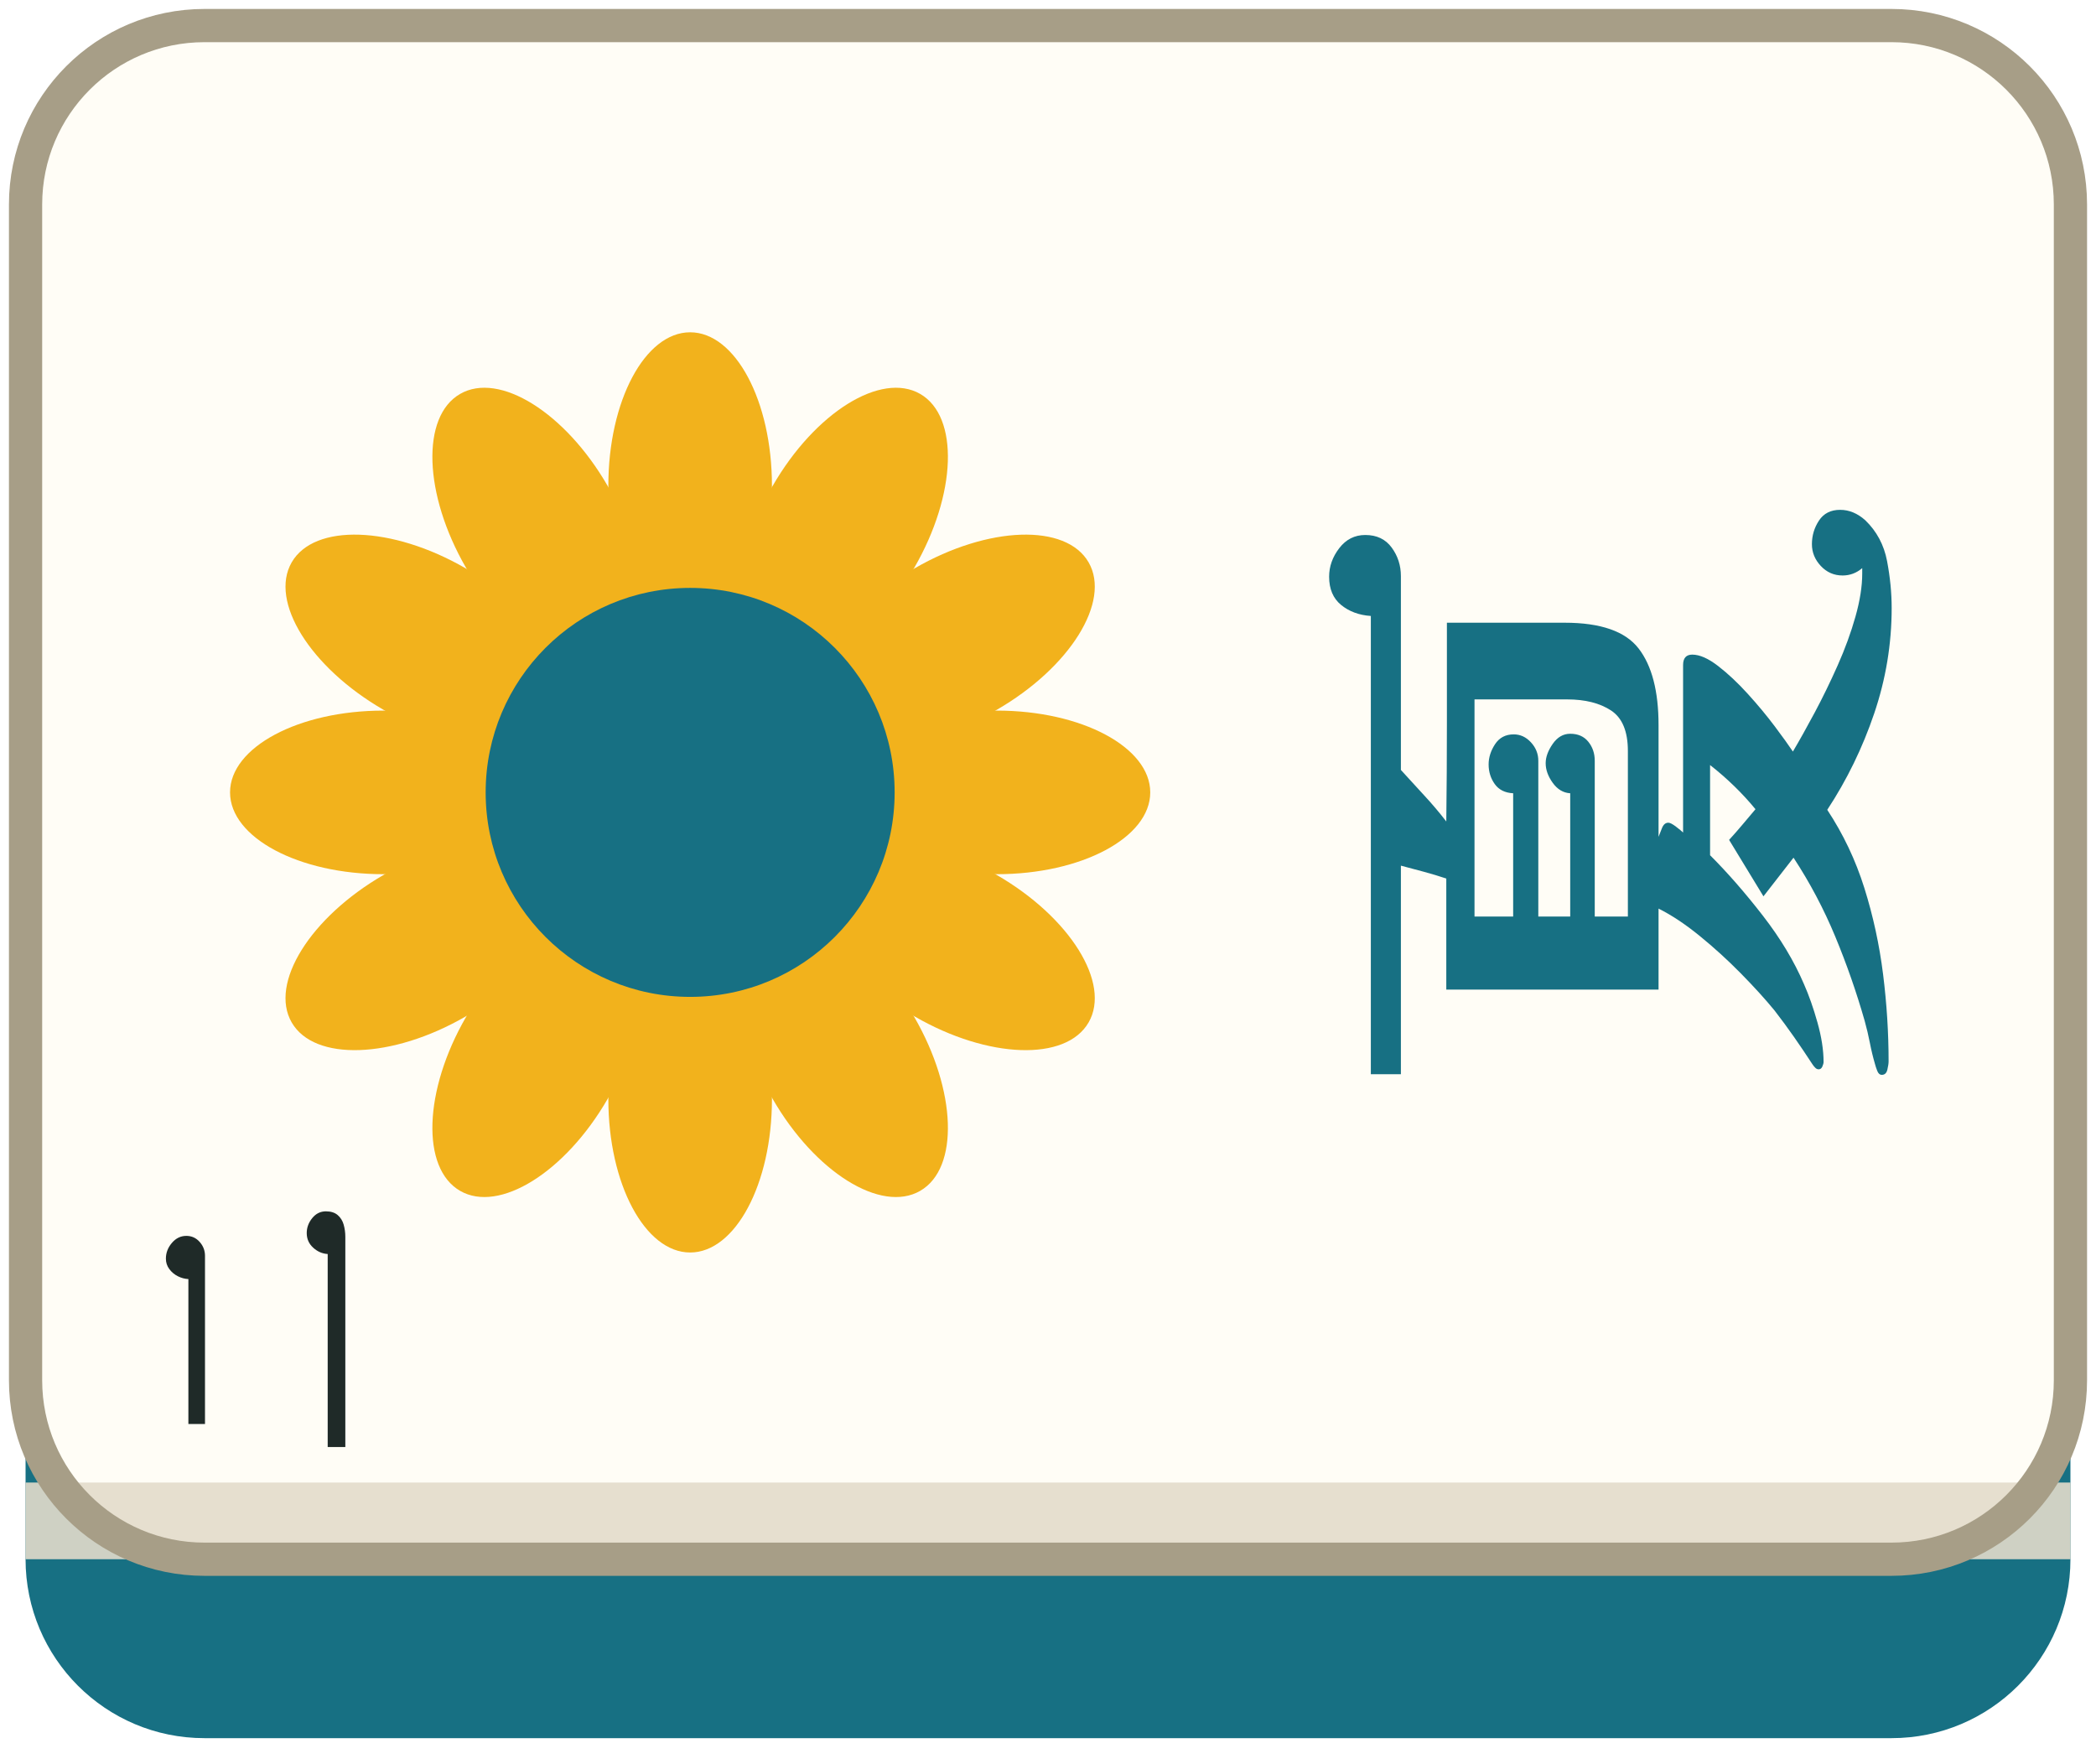
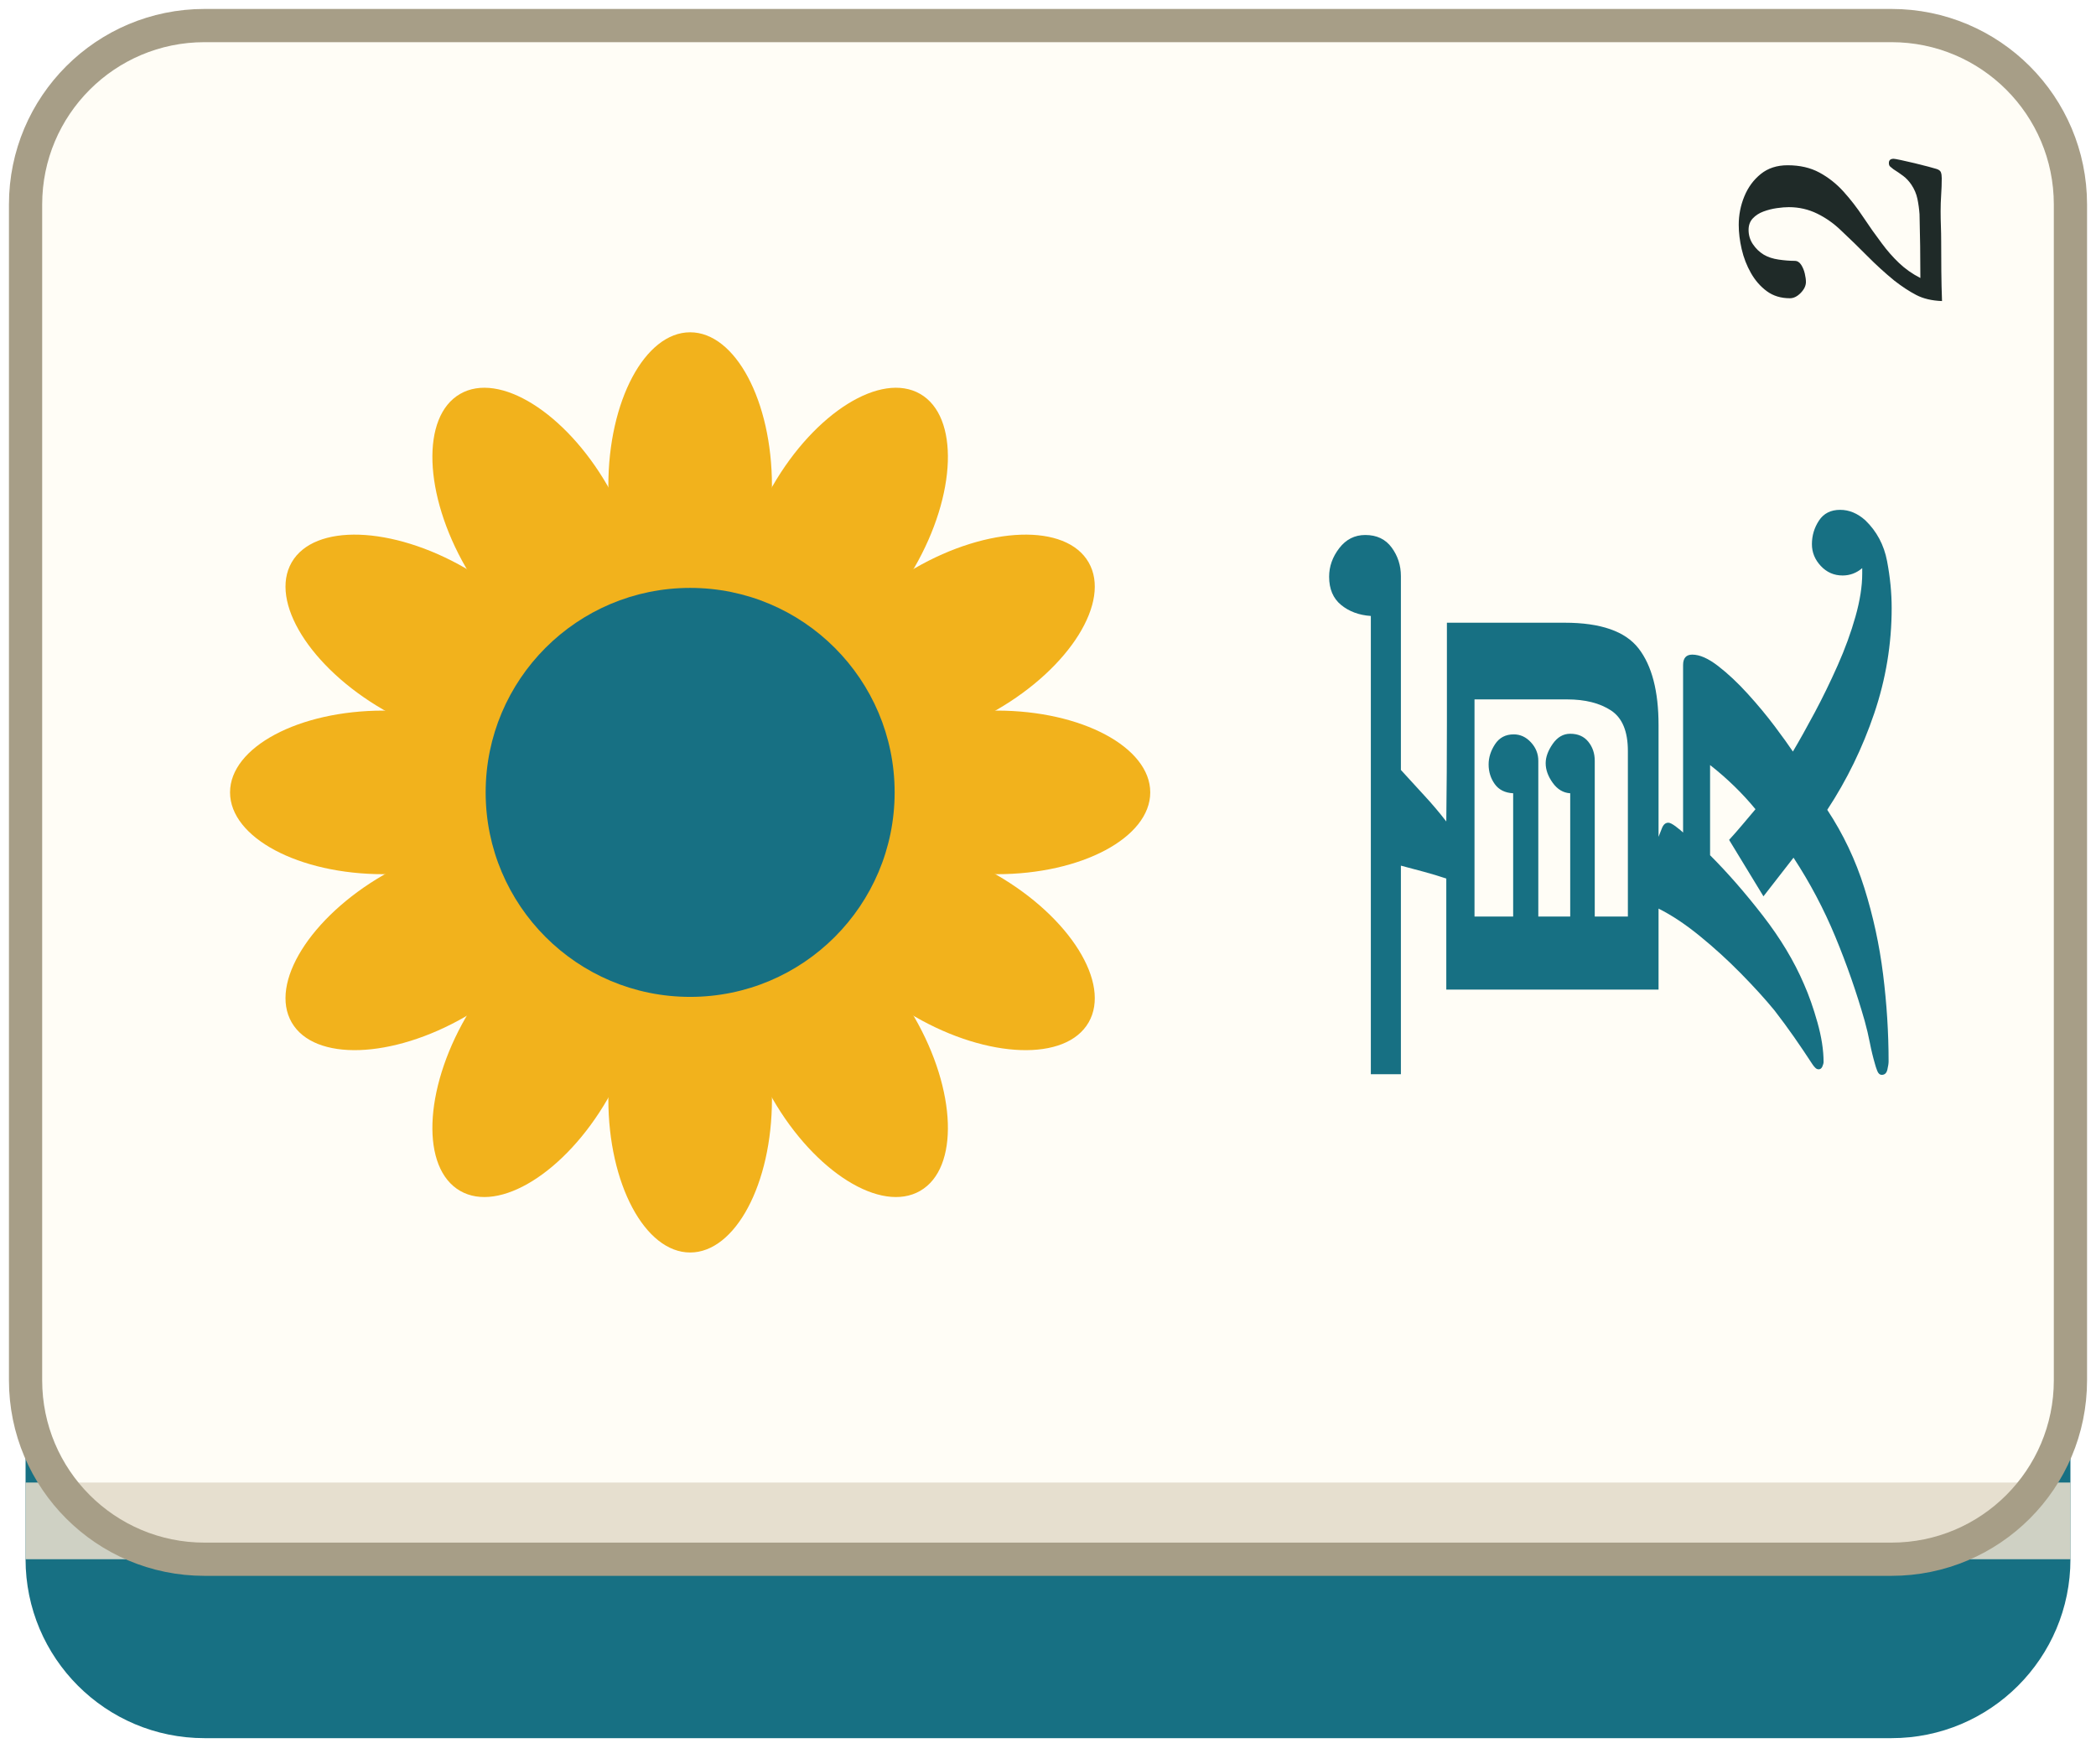
<svg xmlns="http://www.w3.org/2000/svg" viewBox="-1 -1 82 69">
  <rect x="0" y="7" width="80" height="60" rx="7" fill="#177083" />
  <rect x="0" y="0" width="80" height="60" rx="7" fill="#FFFDF6" />
  <rect x="0" y="57" width="80" height="3" fill="#E3DCCB" opacity=".9" />
  <rect x="0" y="0" width="80" height="60" rx="7" fill="none" stroke="#A79E87" stroke-width="1.3" />
  <g transform="translate(0 60) rotate(-90)">
    <ellipse cx="30" cy="14" rx="3.2" ry="6" fill="#F2B21C" transform="rotate(0 30 26)" />
    <ellipse cx="30" cy="14" rx="3.2" ry="6" fill="#F2B21C" transform="rotate(30 30 26)" />
    <ellipse cx="30" cy="14" rx="3.2" ry="6" fill="#F2B21C" transform="rotate(60 30 26)" />
    <ellipse cx="30" cy="14" rx="3.2" ry="6" fill="#F2B21C" transform="rotate(90 30 26)" />
    <ellipse cx="30" cy="14" rx="3.2" ry="6" fill="#F2B21C" transform="rotate(120 30 26)" />
    <ellipse cx="30" cy="14" rx="3.2" ry="6" fill="#F2B21C" transform="rotate(150 30 26)" />
    <ellipse cx="30" cy="14" rx="3.2" ry="6" fill="#F2B21C" transform="rotate(180 30 26)" />
    <ellipse cx="30" cy="14" rx="3.2" ry="6" fill="#F2B21C" transform="rotate(210 30 26)" />
    <ellipse cx="30" cy="14" rx="3.2" ry="6" fill="#F2B21C" transform="rotate(240 30 26)" />
    <ellipse cx="30" cy="14" rx="3.2" ry="6" fill="#F2B21C" transform="rotate(270 30 26)" />
    <ellipse cx="30" cy="14" rx="3.2" ry="6" fill="#F2B21C" transform="rotate(300 30 26)" />
    <ellipse cx="30" cy="14" rx="3.2" ry="6" fill="#F2B21C" transform="rotate(330 30 26)" />
    <circle cx="30" cy="26" r="8" fill="#177083" />
    <path transform="translate(17.39 70.75) scale(0.024 -0.024)" d="M677 586H323V523H524Q525 543 539.0 553.0Q553 563 571 563Q588 563 604.0 552.5Q620 542 620 522Q620 506 607.0 494.0Q594 482 577 482H323V430H524Q525 447 541.0 458.5Q557 470 573 470Q588 470 604.5 458.5Q621 447 621 430Q621 411 608.0 400.5Q595 390 577 390H323V336H593Q641 336 659.0 363.5Q677 391 677 435ZM986 -10Q986 -32 969 -51Q942 -79 902.5 -86.5Q863 -94 826 -94Q738 -94 654.0 -65.5Q570 -37 497 11Q438 -28 369.5 -49.5Q301 -71 229.0 -80.0Q157 -89 87 -89Q82 -89 73.5 -87.0Q65 -85 65 -78Q65 -73 71.5 -70.5Q78 -68 82 -67Q99 -62 117.0 -58.5Q135 -55 153 -50Q223 -30 290.5 -2.0Q358 26 419 66L356 115L448 171Q460 160 472.5 149.5Q485 139 498 128Q537 160 570 202H423Q380 159 324.5 116.0Q269 73 213 49Q186 37 150.5 27.0Q115 17 86 17Q83 17 78.5 19.0Q74 21 74 25Q74 28 76.5 30.5Q79 33 82 35Q105 50 126.5 65.0Q148 80 170 97Q198 120 230.5 152.0Q263 184 291.5 219.0Q320 254 336 286H204V632H385Q391 650 396.0 668.5Q401 687 406 706H66V755H813Q815 784 831.0 803.5Q847 823 877 823Q902 823 923.5 806.5Q945 790 945 764Q945 736 924.5 721.0Q904 706 878 706H562Q541 687 520.5 668.0Q500 649 478 632Q557 631 640.0 631.0Q723 631 802 631V439Q802 351 760.0 318.5Q718 286 635 286H453Q458 284 467.0 280.5Q476 277 476 270Q476 266 469.5 257.5Q463 249 460 246H733Q750 246 750 231Q750 213 731.5 189.0Q713 165 686.0 140.5Q659 116 633.0 96.5Q607 77 592 67Q619 51 655.5 31.5Q692 12 732.5 -6.0Q773 -24 812.0 -35.0Q851 -46 882 -46H891Q879 -32 879 -14Q879 7 894.5 21.5Q910 36 930 36Q951 36 968.5 24.5Q986 13 986 -10Z" fill="#177083" />
-     <path transform="translate(3.90 12.74) scale(0.01 -0.01)" d="M971 99Q971 70 956.5 53.0Q942 36 919.0 29.5Q896 23 871 23H49V92H804Q806 124 829.0 149.0Q852 174 886 174Q918 174 944.5 152.5Q971 131 971 99ZM875 645Q875 614 851.5 593.0Q828 572 797 572H139V637H706Q707 658 717.0 678.0Q727 698 745.0 711.5Q763 725 786 725Q820 725 847.5 701.5Q875 678 875 645Z" fill="#1F2A28" />
+     <path transform="translate(48.76 75.02) scale(0.011 -0.011)" d="M548 176Q548 172 543.5 150.5Q539 129 532.5 102.0Q526 75 520.0 52.5Q514 30 512 24Q508 11 500.0 8.0Q492 5 479 5Q450 5 420.5 7.0Q391 9 362 9Q335 9 308.5 8.0Q282 7 255 7Q202 7 148.5 6.5Q95 6 42 4Q44 58 63.5 95.5Q83 133 115 174Q156 224 202.0 269.5Q248 315 292 362Q330 401 353.0 448.0Q376 495 376 549Q376 567 372.5 591.5Q369 616 360.5 639.0Q352 662 336.0 677.0Q320 692 295 692Q267 692 244.0 676.5Q221 661 207 638Q194 616 189.5 585.0Q185 554 185 528Q185 514 171.0 505.0Q157 496 139.5 492.0Q122 488 110 488Q90 488 71.0 506.5Q52 525 52 545Q52 593 77.0 627.0Q102 661 141.5 683.5Q181 706 226.5 716.5Q272 727 313 727Q366 727 414.5 707.0Q463 687 494.0 648.5Q525 610 525 553Q525 488 499.0 440.0Q473 392 431.5 354.5Q390 317 341.0 284.5Q292 252 247 218Q209 190 177.5 157.0Q146 124 124 81Q237 81 351 84Q379 86 405.5 91.5Q432 97 456 113Q475 126 487.0 142.0Q499 158 511 177Q516 183 520.0 188.0Q524 193 533 193Q548 193 548 176Z" fill="#1F2A28" />
  </g>
</svg>
